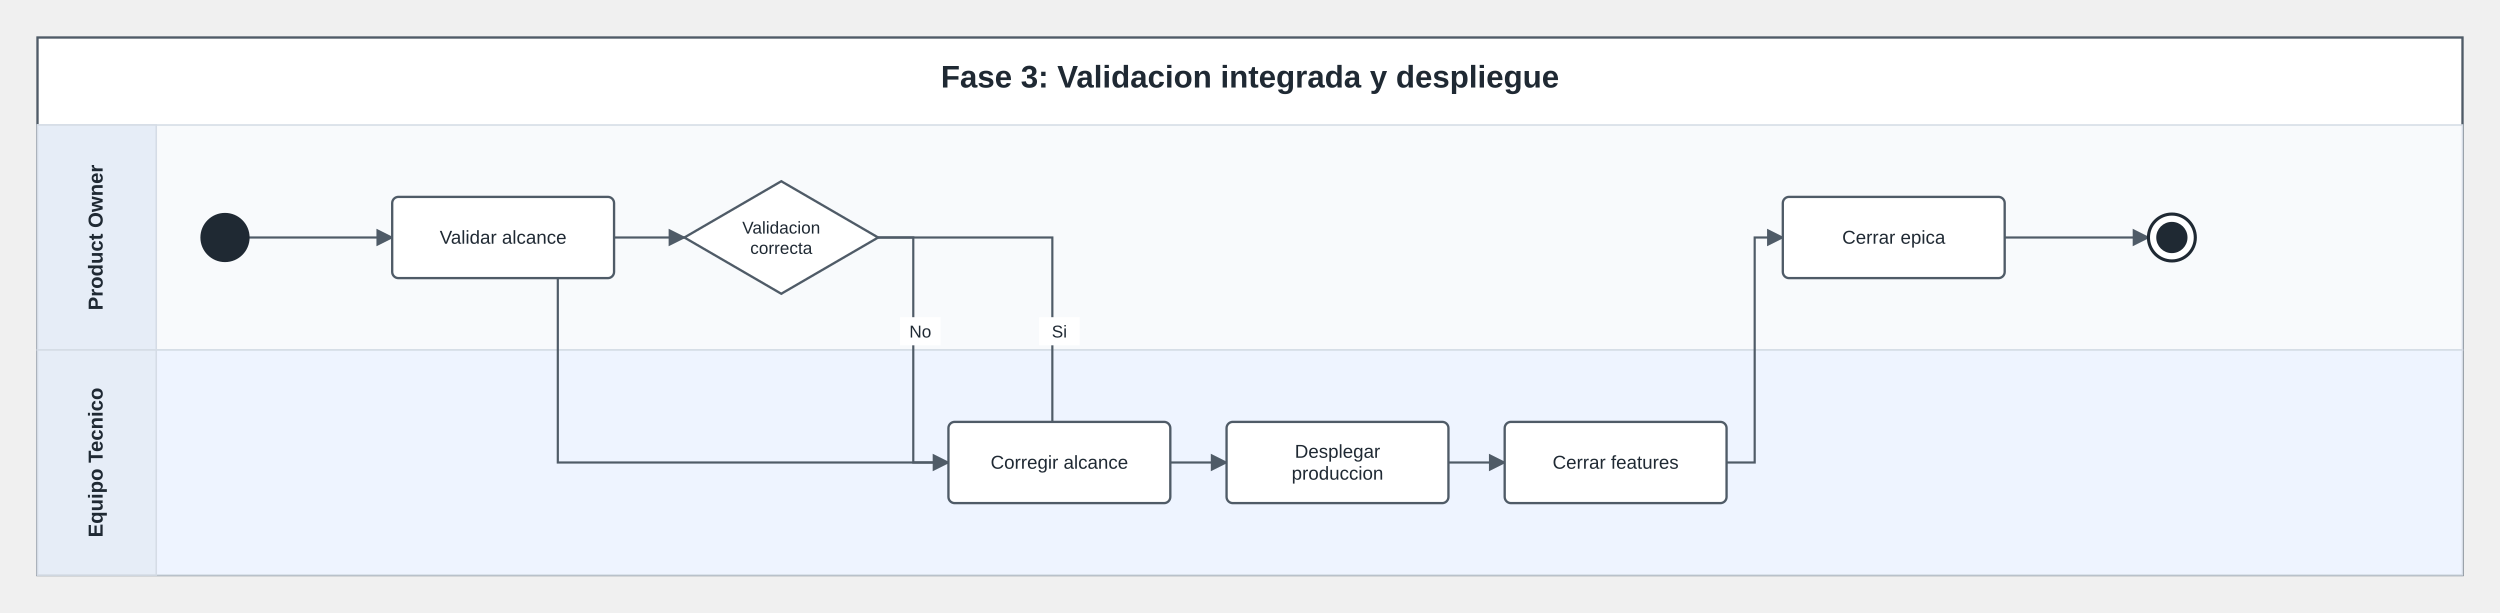
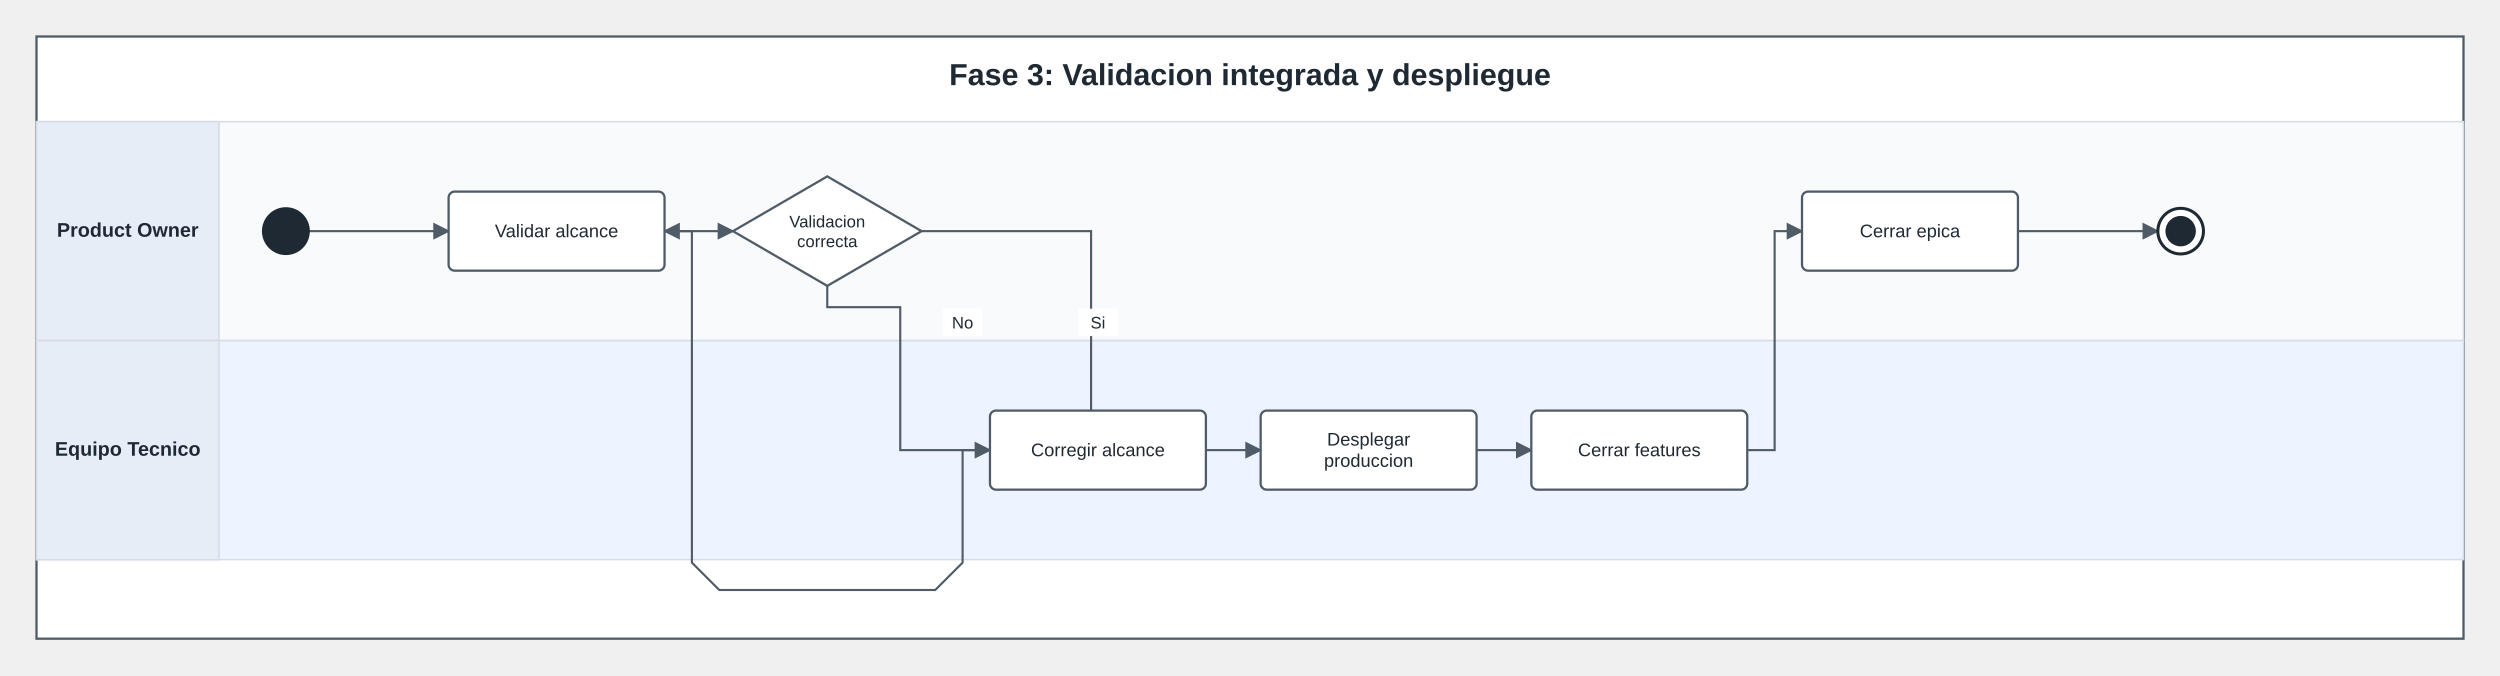
- <svg xmlns="http://www.w3.org/2000/svg" width="1600" height="392" viewBox="0 0 1600 392" role="img" aria-labelledby="title desc">
+ <svg xmlns="http://www.w3.org/2000/svg" width="1644" height="444" viewBox="0 0 1644 444" role="img" aria-labelledby="title desc">
  <defs>
    <marker id="arrow" viewBox="0 0 10 10" refX="9" refY="5" markerWidth="8" markerHeight="8" orient="auto-start-reverse">
      <path d="M 0 0 L 10 5 L 0 10 z" fill="#4f5b67" />
    </marker>
  </defs>
-   <rect x="24" y="24" width="1552" height="344" rx="0" fill="#ffffff" stroke="#4f5b67" stroke-width="1.5" />
-   <text x="800.0" y="56" text-anchor="middle" font-family="Arial, sans-serif" font-size="20" font-weight="700" fill="#1f2933">Fase 3: Validacion integrada y despliegue</text>
-   <rect x="24" y="80" width="1552" height="144" fill="#f8fafc" stroke="#d5dce6" stroke-width="1" />
-   <rect x="24" y="80" width="76" height="144" fill="#e6edf7" stroke="#d5dce6" stroke-width="1" />
-   <text x="62.0" y="152.0" text-anchor="middle" dominant-baseline="middle" transform="rotate(-90 62.0 152.0)" font-family="Arial, sans-serif" font-size="13" font-weight="700" fill="#1f2933">Product Owner</text>
-   <rect x="24" y="224" width="1552" height="144" fill="#eef4ff" stroke="#d5dce6" stroke-width="1" />
-   <rect x="24" y="224" width="76" height="144" fill="#e6edf7" stroke="#d5dce6" stroke-width="1" />
-   <text x="62.0" y="296.0" text-anchor="middle" dominant-baseline="middle" transform="rotate(-90 62.0 296.0)" font-family="Arial, sans-serif" font-size="13" font-weight="700" fill="#1f2933">Equipo Tecnico</text>
+   <rect x="24" y="24" width="1596" height="396" rx="0" fill="#ffffff" stroke="#4f5b67" stroke-width="1.5" />
+   <text x="822.0" y="56" text-anchor="middle" font-family="Arial, sans-serif" font-size="20" font-weight="700" fill="#1f2933">Fase 3: Validacion integrada y despliegue</text>
+   <rect x="24" y="80" width="1596" height="144" fill="#f8fafc" stroke="#d5dce6" stroke-width="1" />
+   <rect x="24" y="80" width="120" height="144" fill="#e6edf7" stroke="#d5dce6" stroke-width="1" />
+   <text x="84.0" y="152.0" text-anchor="middle" dominant-baseline="middle" font-family="Arial, sans-serif" font-size="13" font-weight="700" fill="#1f2933">
+     <tspan x="84.0" dy="-0.0">Product Owner</tspan>
+   </text>
+   <rect x="24" y="224" width="1596" height="144" fill="#eef4ff" stroke="#d5dce6" stroke-width="1" />
+   <rect x="24" y="224" width="120" height="144" fill="#e6edf7" stroke="#d5dce6" stroke-width="1" />
+   <text x="84.0" y="296.0" text-anchor="middle" dominant-baseline="middle" font-family="Arial, sans-serif" font-size="13" font-weight="700" fill="#1f2933">
+     <tspan x="84.0" dy="-0.0">Equipo Tecnico</tspan>
+   </text>
  <g fill="none" stroke="#4f5b67" stroke-width="1.4" marker-end="url(#arrow)">
-     <polyline points="159.0,152.0 205.0,152.0 251.0,152.0" />
-     <polyline points="393.0,152.0 415.5,152.0 438.0,152.0" />
-     <polyline points="562.0,152.0 584.5,152.0 584.5,296.0 607.0,296.0" />
-     <polyline points="607.0,296.0 357.0,296.0 357.0,152.0 393.0,152.0" />
-     <polyline points="562.0,152.0 673.5,152.0 673.5,296.0 785.0,296.0" />
-     <polyline points="927.0,296.0 945.0,296.0 963.0,296.0" />
-     <polyline points="1105.0,296.0 1123.0,296.0 1123.0,152.0 1141.0,152.0" />
-     <polyline points="1283.0,152.0 1329.0,152.0 1375.0,152.0" />
+     <polyline points="203.0,152.0 249.0,152.0 295.0,152.0" />
+     <polyline points="437.0,152.0 459.5,152.0 482.0,152.0" />
+     <polyline points="544,188.0 544,202.0 592,202.0 592,296.0 651.0,296.0" />
+     <polyline points="651.0,296.0 633.0,296.0 633.0,370 615.0,388 473.0,388 455.0,370 455.0,152.0 437.0,152.0" />
+     <polyline points="606.0,152.0 717.5,152.0 717.5,296.0 829.0,296.0" />
+     <polyline points="971.0,296.0 989.0,296.0 1007.0,296.0" />
+     <polyline points="1149.0,296.0 1167.0,296.0 1167.0,152.0 1185.0,152.0" />
+     <polyline points="1327.0,152.0 1373.0,152.0 1419.0,152.0" />
  </g>
-   <rect x="576.0" y="203.0" width="26" height="18" fill="#ffffff" stroke="none" />
-   <text x="589.0" y="216.0" text-anchor="middle" font-family="Arial, sans-serif" font-size="11" fill="#1f2933">No</text>
-   <rect x="665.0" y="203.0" width="26" height="18" fill="#ffffff" stroke="none" />
-   <text x="678.0" y="216.0" text-anchor="middle" font-family="Arial, sans-serif" font-size="11" fill="#1f2933">Si</text>
-   <circle cx="144" cy="152.0" r="15.0" fill="#1f2933" stroke="#1f2933" stroke-width="1.5" />
-   <rect x="251.0" y="126.0" width="142" height="52" rx="4" fill="#ffffff" stroke="#4f5b67" stroke-width="1.5" />
-   <text x="322" y="156.0" text-anchor="middle" font-family="Arial, sans-serif" font-size="12" fill="#1f2933">Validar alcance</text>
-   <polygon points="500,116.0 562.0,152.0 500,188.0 438.0,152.0" fill="#ffffff" stroke="#4f5b67" stroke-width="1.5" />
-   <text x="500" y="149.5" text-anchor="middle" font-family="Arial, sans-serif" font-size="11" fill="#1f2933">Validacion</text>
-   <text x="500" y="162.5" text-anchor="middle" font-family="Arial, sans-serif" font-size="11" fill="#1f2933">correcta</text>
-   <rect x="607.0" y="270.0" width="142" height="52" rx="4" fill="#ffffff" stroke="#4f5b67" stroke-width="1.5" />
-   <text x="678" y="300.0" text-anchor="middle" font-family="Arial, sans-serif" font-size="12" fill="#1f2933">Corregir alcance</text>
-   <rect x="785.0" y="270.0" width="142" height="52" rx="4" fill="#ffffff" stroke="#4f5b67" stroke-width="1.5" />
-   <text x="856" y="293.0" text-anchor="middle" font-family="Arial, sans-serif" font-size="12" fill="#1f2933">Desplegar</text>
-   <text x="856" y="307.0" text-anchor="middle" font-family="Arial, sans-serif" font-size="12" fill="#1f2933">produccion</text>
-   <rect x="963.0" y="270.0" width="142" height="52" rx="4" fill="#ffffff" stroke="#4f5b67" stroke-width="1.5" />
-   <text x="1034" y="300.0" text-anchor="middle" font-family="Arial, sans-serif" font-size="12" fill="#1f2933">Cerrar features</text>
-   <rect x="1141.0" y="126.0" width="142" height="52" rx="4" fill="#ffffff" stroke="#4f5b67" stroke-width="1.5" />
-   <text x="1212" y="156.0" text-anchor="middle" font-family="Arial, sans-serif" font-size="12" fill="#1f2933">Cerrar epica</text>
-   <circle cx="1390" cy="152.0" r="15.0" fill="#ffffff" stroke="#1f2933" stroke-width="2" />
-   <circle cx="1390" cy="152.0" r="10.0" fill="#1f2933" stroke="none" />
+   <rect x="620.0" y="203.0" width="26" height="18" fill="#ffffff" stroke="none" />
+   <text x="633.0" y="216.0" text-anchor="middle" font-family="Arial, sans-serif" font-size="11" fill="#1f2933">No</text>
+   <rect x="709.0" y="203.0" width="26" height="18" fill="#ffffff" stroke="none" />
+   <text x="722.0" y="216.0" text-anchor="middle" font-family="Arial, sans-serif" font-size="11" fill="#1f2933">Si</text>
+   <circle cx="188" cy="152.0" r="15.0" fill="#1f2933" stroke="#1f2933" stroke-width="1.5" />
+   <rect x="295.0" y="126.0" width="142" height="52" rx="4" fill="#ffffff" stroke="#4f5b67" stroke-width="1.5" />
+   <text x="366" y="156.0" text-anchor="middle" font-family="Arial, sans-serif" font-size="12" fill="#1f2933">Validar alcance</text>
+   <polygon points="544,116.0 606.0,152.0 544,188.0 482.0,152.0" fill="#ffffff" stroke="#4f5b67" stroke-width="1.5" />
+   <text x="544" y="149.5" text-anchor="middle" font-family="Arial, sans-serif" font-size="11" fill="#1f2933">Validacion</text>
+   <text x="544" y="162.5" text-anchor="middle" font-family="Arial, sans-serif" font-size="11" fill="#1f2933">correcta</text>
+   <rect x="651.0" y="270.0" width="142" height="52" rx="4" fill="#ffffff" stroke="#4f5b67" stroke-width="1.5" />
+   <text x="722" y="300.0" text-anchor="middle" font-family="Arial, sans-serif" font-size="12" fill="#1f2933">Corregir alcance</text>
+   <rect x="829.0" y="270.0" width="142" height="52" rx="4" fill="#ffffff" stroke="#4f5b67" stroke-width="1.5" />
+   <text x="900" y="293.0" text-anchor="middle" font-family="Arial, sans-serif" font-size="12" fill="#1f2933">Desplegar</text>
+   <text x="900" y="307.0" text-anchor="middle" font-family="Arial, sans-serif" font-size="12" fill="#1f2933">produccion</text>
+   <rect x="1007.0" y="270.0" width="142" height="52" rx="4" fill="#ffffff" stroke="#4f5b67" stroke-width="1.5" />
+   <text x="1078" y="300.0" text-anchor="middle" font-family="Arial, sans-serif" font-size="12" fill="#1f2933">Cerrar features</text>
+   <rect x="1185.0" y="126.0" width="142" height="52" rx="4" fill="#ffffff" stroke="#4f5b67" stroke-width="1.5" />
+   <text x="1256" y="156.0" text-anchor="middle" font-family="Arial, sans-serif" font-size="12" fill="#1f2933">Cerrar epica</text>
+   <circle cx="1434" cy="152.0" r="15.0" fill="#ffffff" stroke="#1f2933" stroke-width="2" />
+   <circle cx="1434" cy="152.0" r="10.0" fill="#1f2933" stroke="none" />
</svg>
